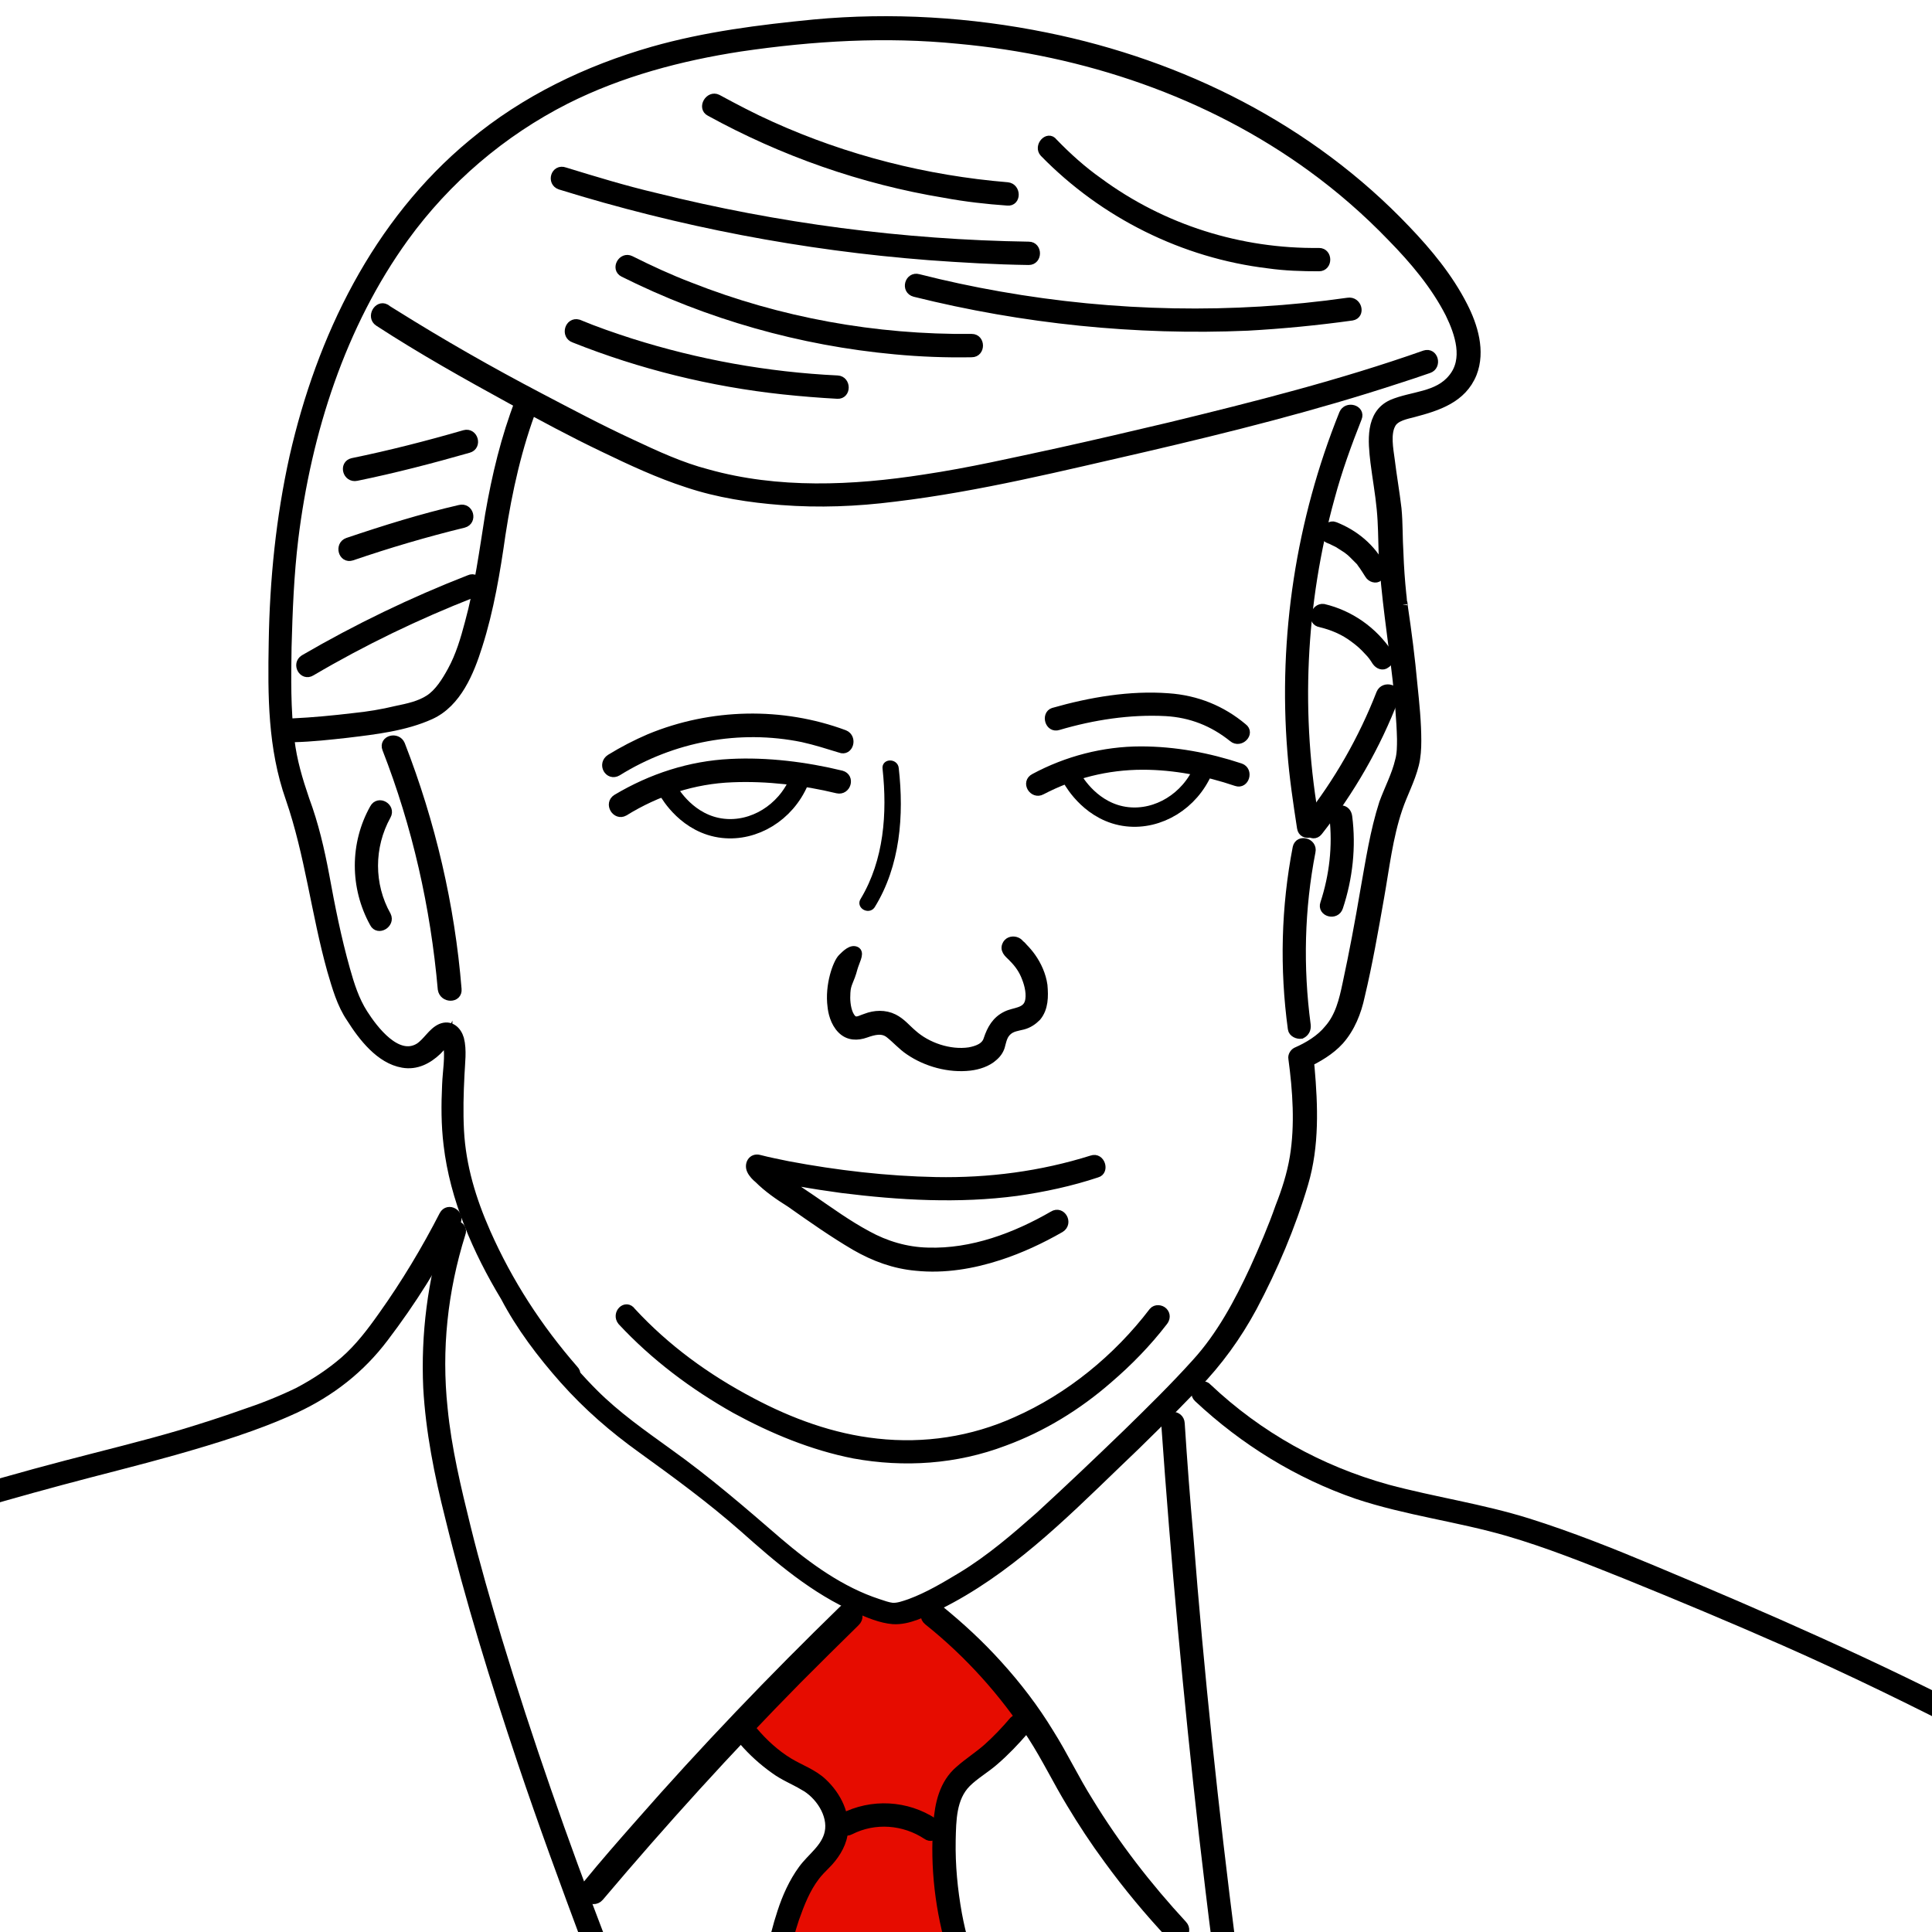
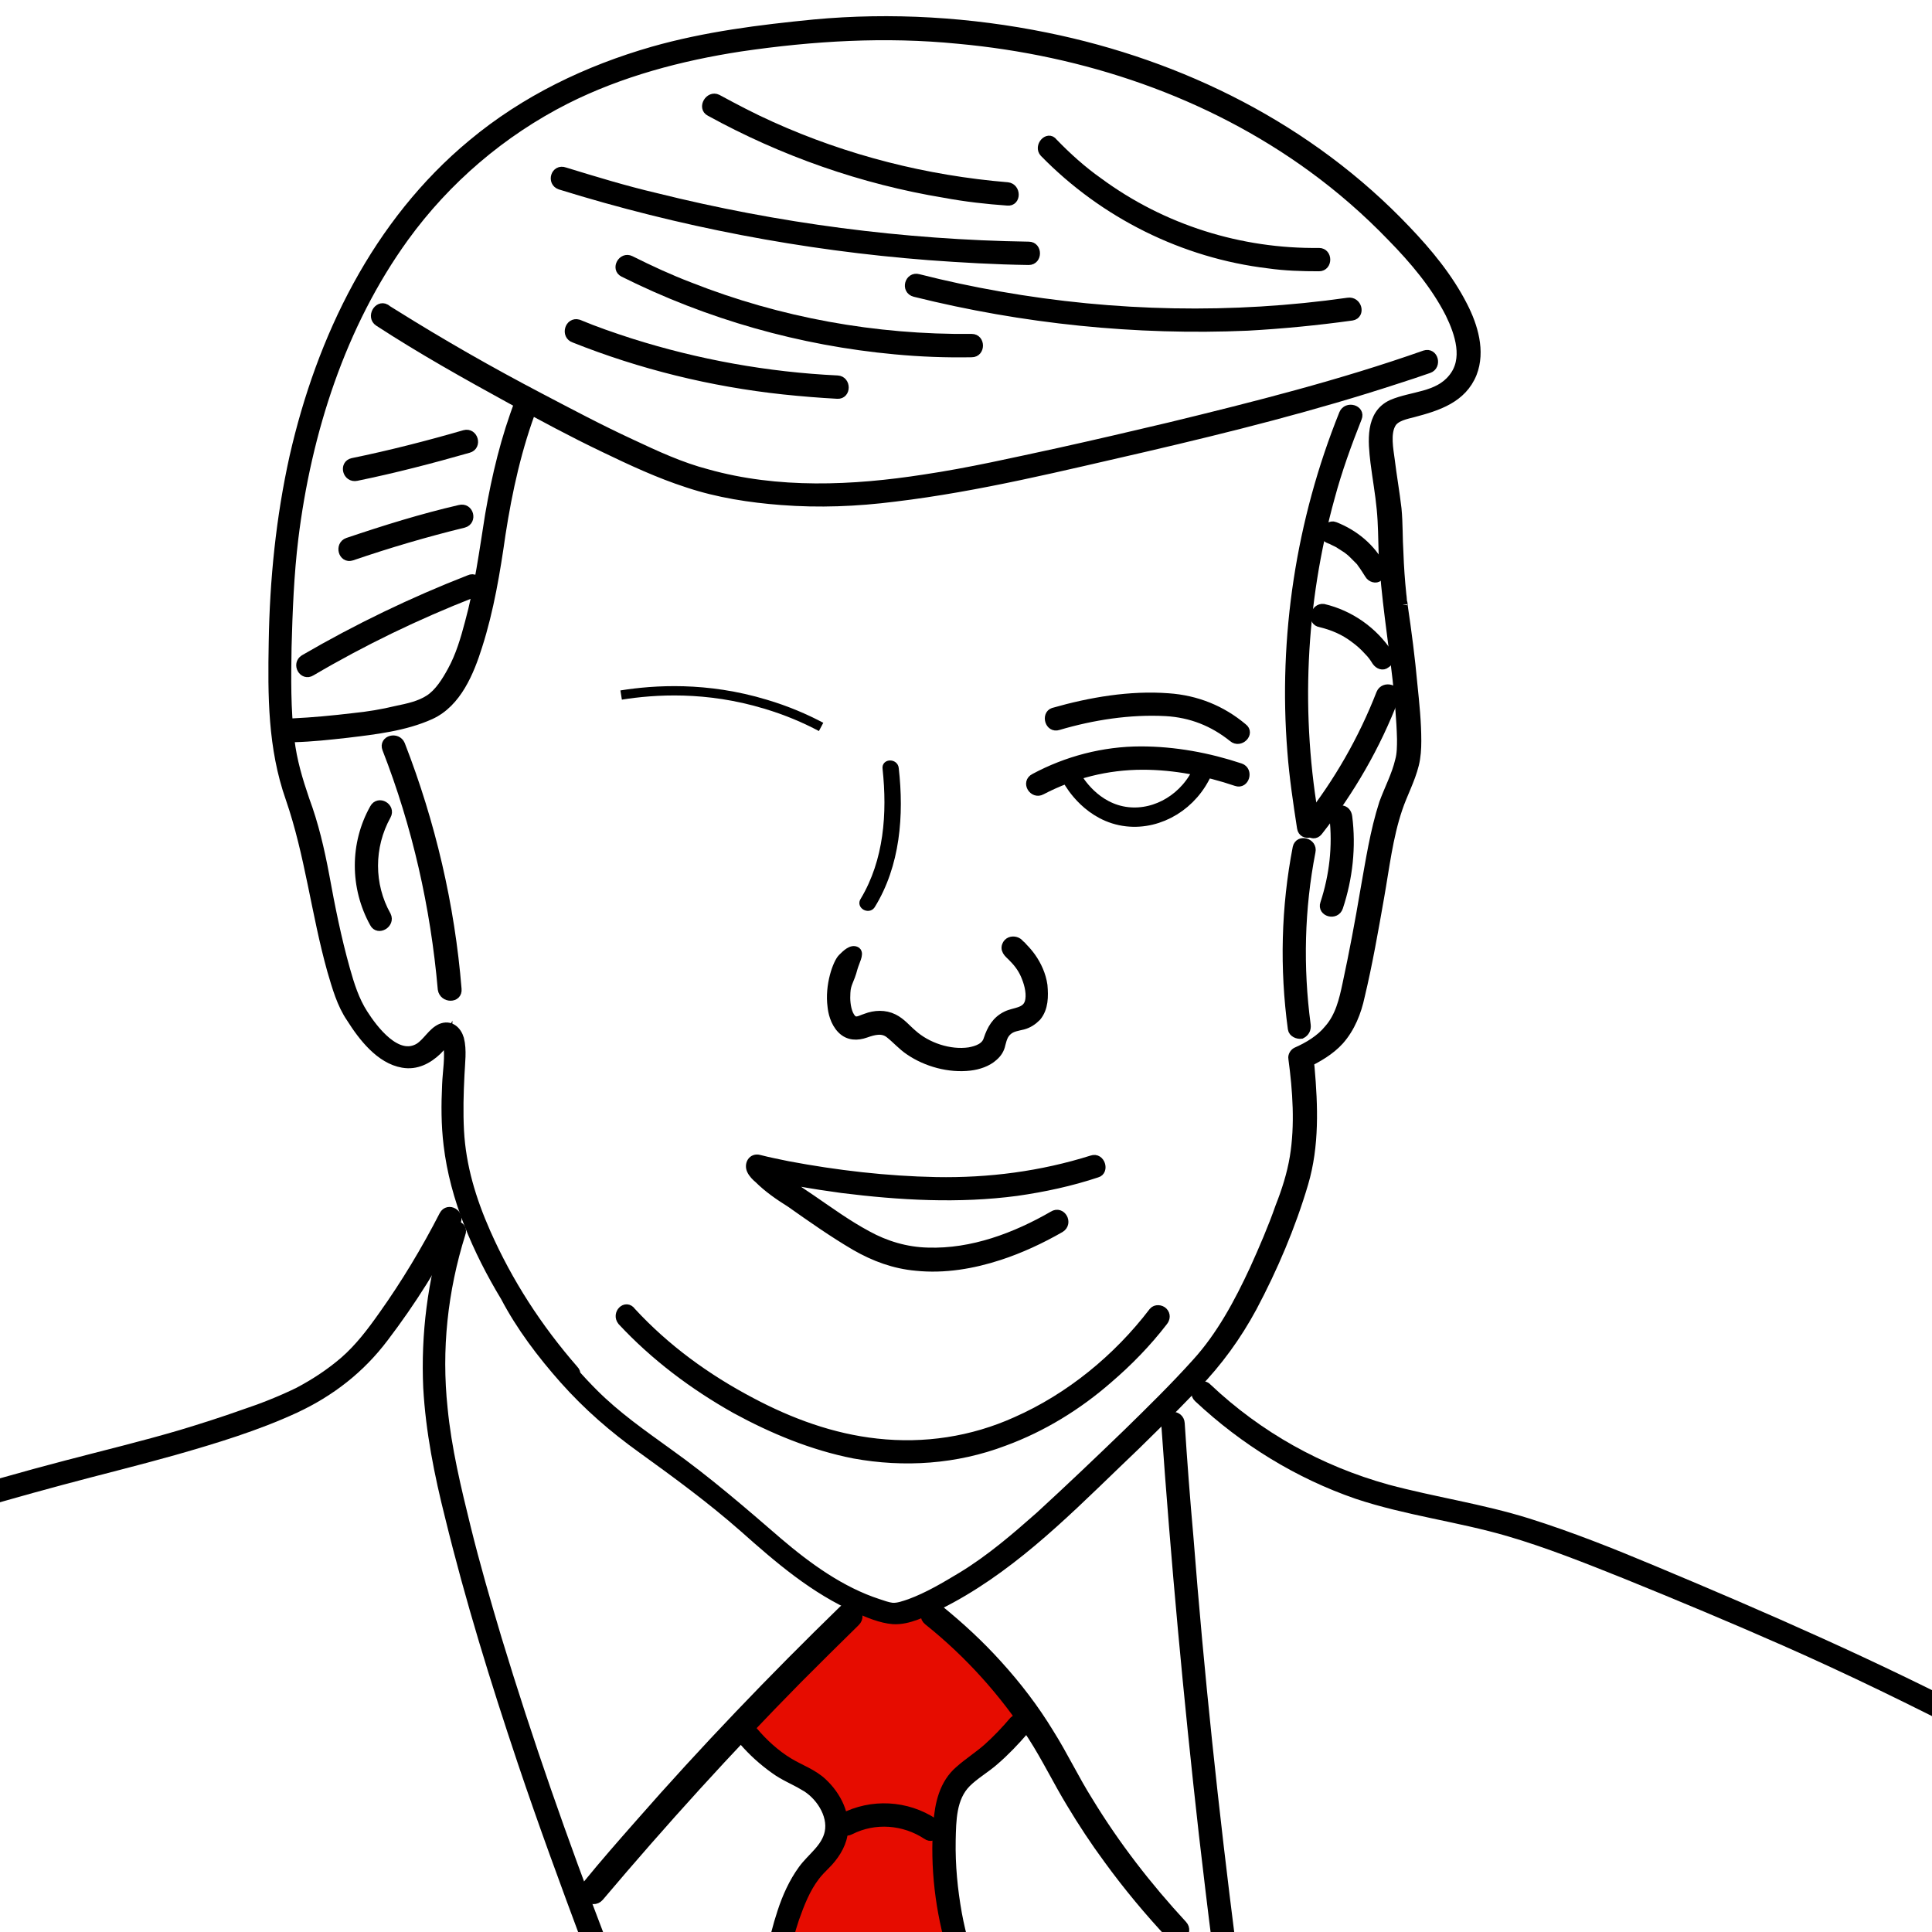
<svg xmlns="http://www.w3.org/2000/svg" version="1.1" id="Layer_1" x="0px" y="0px" viewBox="0 0 400 400" style="enable-background:new 0 0 400 400;" xml:space="preserve">
  <style type="text/css">
	.st0{fill:#E60C00;}
	.st1{stroke:#000000;stroke-width:1.931;stroke-miterlimit:10;}
	.st2{stroke:#000000;stroke-width:2;stroke-miterlimit:10;}
	.st3{stroke:#000000;stroke-width:1.358;stroke-miterlimit:10;}
	.st4{stroke:#000000;stroke-width:1.949;stroke-miterlimit:10;}
	.st5{stroke:#000000;stroke-width:1.967;stroke-miterlimit:10;}
	.st6{stroke:#000000;stroke-width:2.177;stroke-miterlimit:10;}
	.st7{stroke:#000000;stroke-width:2.047;stroke-miterlimit:10;}
	.st8{fill:none;stroke:#000000;stroke-width:4;stroke-miterlimit:10;}
+ 	.st9{fill:none;stroke:#000000;stroke-width:1.931;stroke-miterlimit:10;}
</style>
  <path class="st0" d="M162.3,401.2c3.8-7.6,11-24.4,9.7-26.9c-1.2-2.4-2.8-2.7-10.6-8.7c-7.1-5.5-8.4-7.1-8.2-8.7  c0.2-1.8,2-2.1,5.3-4.5c5.8-4.2,5.3-6.6,13.3-14.3c3.3-3.1,5-4.7,7.1-5.4c6-2.1,11.9,0.9,14.4,2.2c5.8,2.9,3.8,4.6,14.8,14.7  c2.3,2.1,4.1,3.6,4.1,5.8c0,2.6-2.4,4.1-6.1,7.5c-3.2,2.9-8.2,7.5-10.3,12.1c-1.4,2.9,0.7,19.9,2.8,27.1" />
  <g>
    <g>
      <path class="st1" d="M116.8,285.6c4.9,5.5,10.2,10.1,16.2,14.4c7.2,5.2,14.3,10.4,21,16.3c7.2,6.4,14.6,12.8,23.6,16.7    c2.2,1,4.8,2.1,7.3,2.3c3.2,0.2,6.6-1.6,9.4-3c14.1-7,25.4-18.2,36.6-29c5.7-5.4,11.2-10.9,16.6-16.5c4.7-4.9,8.5-10.1,11.8-16.2    c4.3-8.1,8-16.8,10.6-25.6c2.3-7.8,2-16,1.3-24c-0.1-0.7-0.1-1.4-0.2-2.1c-0.2,0.4-0.5,0.9-0.7,1.3c2.5-1.2,5.1-2.7,7-4.8    c2.3-2.6,3.6-5.9,4.3-9.2c1.6-6.7,2.8-13.6,4-20.4c1.1-6.2,1.8-12.5,3.8-18.4c1-3,2.6-5.9,3.4-9.1c0.4-1.6,0.5-3.3,0.5-4.9    c0-3.9-0.4-7.7-0.8-11.6c-0.5-5.5-1.2-10.9-2-16.3c0-0.3-0.1-1.1-0.1-0.4c-0.1-0.7-0.1-1.4-0.2-2c-0.3-2.9-0.5-5.7-0.6-8.6    c-0.2-3.1-0.1-6.1-0.4-9.2c-0.4-3.4-1-6.8-1.4-10.1c-0.3-2.2-0.9-5.4,0.2-7.4c0.8-1.6,3.2-2,4.7-2.4c4.9-1.3,10-2.9,12.1-8.1    c1.8-4.6,0.2-9.8-1.9-13.9c-3-5.9-7.3-11.1-11.9-15.9c-19.9-20.9-46.3-34.1-74.4-39.8c-15.7-3.2-32.1-4.2-48.1-2.7    c-11.2,1.1-22.4,2.5-33.3,5.6c-13.6,3.9-26.5,10.1-37.4,19.2C78,46.2,66.5,70,60.9,94.6c-2.8,12.6-4.1,25.5-4.3,38.4    c-0.2,11-0.2,21.8,3.5,32.3c4,11.6,5.3,23.8,8.6,35.6c1,3.4,2,7,4,9.9c2.4,3.8,6,8.5,10.7,9.3c2.8,0.5,5.2-0.8,7.1-2.6    c0.4-0.4,0.8-0.9,1.3-1.3c0.2-0.2,0.8-0.6,0.9-0.8c0,0.2,0.3-0.6,0-0.1c0,0.1-0.4-0.1-0.3-0.2l0.3,0.9c0.5,2.8-0.1,5.8-0.2,8.6    c-0.2,4.2-0.2,8.3,0.3,12.4c1.3,11.1,6,21.9,11.8,31.5C107.8,274.6,112.1,280.3,116.8,285.6c1.3,1.4,3.3-0.7,2-2    c-7.5-8.6-13.6-18-18.2-28.4c-3-6.8-5.1-13.7-5.5-21.1c-0.2-3.9-0.1-7.7,0.1-11.6c0.1-2.4,0.5-5.1-0.1-7.4c-0.5-1.7-1.9-3-3.8-2.2    c-1.8,0.8-2.8,2.9-4.5,4c-4.6,2.8-9.5-3.7-11.6-7c-1.8-2.8-2.8-6-3.7-9.2c-1.8-6.4-3.1-12.9-4.3-19.5c-1-5.3-2.2-10.5-4.1-15.6    c-1.4-4.1-2.6-8.1-3.1-12.4c-0.8-6.4-0.7-12.8-0.6-19.2c0.2-7.5,0.5-15.1,1.4-22.5c2.7-22,9.8-44.3,22.9-62.4    c8.7-12,20.2-21.8,33.4-28.5c11.3-5.7,23.8-9,36.2-10.9c15-2.2,30-3.1,45.1-1.6c26.2,2.4,51.9,11,73.3,26.6    c5.9,4.3,11.4,9.1,16.5,14.4c4.6,4.7,9,9.9,12,15.8c2,4.1,3.8,9.5,0.6,13.4c-3.1,3.9-8.4,3.6-12.6,5.4c-4.6,2.1-4,7.7-3.5,12    c0.4,3.2,1,6.5,1.3,9.7c0.3,3.1,0.3,6.1,0.4,9.2c0.5,8.8,1.9,17.5,2.9,26.2c0.4,4.1,0.8,8.1,0.9,12.2c0,1.5,0,3.1-0.4,4.5    c-0.7,3-2.2,5.8-3.3,8.8c-1.9,5.9-2.8,12-3.9,18.1c-1.1,6.5-2.3,12.9-3.7,19.4c-0.7,3.3-1.5,6.7-3.8,9.3c-1.7,2.1-4.2,3.6-6.7,4.7    c-0.4,0.2-0.8,0.8-0.7,1.3c0.9,6.7,1.4,13.8,0.3,20.5c-0.6,3.6-1.7,7-3,10.3c-1.5,4.3-3.4,8.7-5.3,12.9c-3.2,6.9-6.9,13.8-12,19.4    c-4.5,5-9.4,9.8-14.2,14.5c-6,5.8-12.1,11.6-18.2,17.2c-5.1,4.5-10.2,8.9-16.1,12.5c-3.5,2.1-7,4.2-10.8,5.6    c-1.2,0.4-2.5,0.9-3.7,0.8c-0.9-0.1-2-0.5-2.9-0.8c-7.7-2.5-14.6-7.5-20.7-12.7c-7.4-6.4-14.8-12.8-22.8-18.5    c-5.4-3.9-10.7-7.6-15.4-12.3c-1.4-1.4-2.9-3-4.2-4.5C117.6,282.1,115.6,284.1,116.8,285.6z" />
    </g>
  </g>
  <g>
    <g>
      <path class="st1" d="M78.4,66.6c8.9,5.8,18.2,11,27.5,16.1c6.4,3.5,12.7,6.9,19.2,10c5.6,2.7,11.4,5.4,17.3,7.3    c6.3,2.1,12.9,3.1,19.4,3.6c7.8,0.6,15.5,0.3,23.4-0.7c17.5-2.1,34.7-6.4,51.8-10.3c17.6-4.1,35.1-8.5,52.2-14.1    c2.2-0.7,4.3-1.4,6.6-2.2c1.7-0.6,1-3.4-0.8-2.8c-17.3,6.1-35.1,10.6-52.8,14.9c-7.6,1.8-15.3,3.6-23,5.3    c-9.3,2-18.4,4.1-27.8,5.5c-14.8,2.3-30.4,3-45-1.1c-5.4-1.4-10.6-3.8-15.7-6.2c-6.5-3-12.7-6.3-19-9.6    C101.4,76.9,91.4,71.2,81.5,65c-0.6-0.4-1.2-0.7-1.7-1.1C78.3,63.1,76.9,65.6,78.4,66.6L78.4,66.6z" />
    </g>
  </g>
  <g>
    <g>
      <path class="st1" d="M60.9,152.7c3.7-0.1,7.3-0.5,10.9-0.9c5.8-0.7,12-1.4,17.3-3.8c5.5-2.5,8.1-8.9,9.8-14.3    c2.4-7.5,3.7-15.4,4.8-23.1c1.4-9.1,3.4-18.1,6.7-26.7c0.7-1.7-2.1-2.5-2.8-0.8c-2.9,7.5-4.8,15.4-6.2,23.5    c-1.2,7.5-2.2,15.1-4.2,22.4c-0.9,3.4-1.9,6.8-3.6,9.9c-1.2,2.2-2.7,4.6-4.7,5.9s-4.4,1.8-6.8,2.3c-2.9,0.7-5.9,1.2-8.9,1.5    c-4.2,0.5-8.4,0.9-12.6,1.1C59,149.9,59,152.8,60.9,152.7L60.9,152.7z" />
    </g>
  </g>
  <g>
    <g>
      <path class="st1" d="M118.9,70c13.8,5.5,28.4,9.1,43.3,10.7c3.8,0.4,7.5,0.7,11.2,0.9c1.8,0.1,1.8-2.8,0-2.9    c-14.6-0.7-29-3.3-42.9-7.7c-3.7-1.2-7.2-2.4-10.8-3.9C117.9,66.6,117.1,69.4,118.9,70L118.9,70z" />
    </g>
  </g>
  <g>
    <g>
      <path class="st1" d="M129.1,56.4c17.6,8.8,36.7,14.2,56.2,16c5.3,0.5,10.6,0.7,15.9,0.6c1.8,0,1.8-2.9,0-2.9    c-20,0.2-39.9-3.4-58.4-10.7c-4.2-1.6-8.3-3.5-12.3-5.5C128.9,53.1,127.5,55.6,129.1,56.4L129.1,56.4z" />
    </g>
  </g>
  <g>
    <g>
      <path class="st1" d="M116,38.3c24.8,7.7,50.4,12.6,76.3,14.6c6.9,0.5,13.7,0.9,20.7,1c1.8,0,1.8-2.9,0-2.9    c-26.1-0.4-52-3.8-77.3-10.1c-6.4-1.5-12.6-3.4-18.8-5.3C115,34.9,114.2,37.7,116,38.3L116,38.3z" />
    </g>
  </g>
  <g>
    <g>
      <path class="st1" d="M189.4,60.5c22.5,5.6,45.8,8,68.9,7c7.2-0.4,14.4-1.1,21.6-2.1c1.8-0.3,1.1-3.1-0.8-2.8    c-23.9,3.4-48.4,2.9-72.2-1.3c-5.7-1-11.3-2.2-16.8-3.6C188.3,57.2,187.5,60,189.4,60.5L189.4,60.5z" />
    </g>
  </g>
  <g>
    <g>
      <path class="st1" d="M147,23.1c15.1,8.3,31.6,14.1,48.6,16.9c4.3,0.8,8.7,1.3,13,1.6c1.8,0.2,1.8-2.7,0-2.9    c-16.9-1.4-33.5-5.6-49-12.6c-3.8-1.7-7.4-3.6-11.1-5.6C146.9,19.7,145.4,22.3,147,23.1L147,23.1z" />
    </g>
  </g>
  <g>
    <g>
      <path class="st1" d="M216.2,31.6c12.4,12.7,28.9,20.9,46.4,23c3.5,0.5,7,0.6,10.5,0.6c1.8,0,1.8-2.9,0-2.9    c-16.3,0.2-32.4-4.8-45.7-14.6c-3.4-2.4-6.5-5.2-9.4-8.2C217,28.1,215,30.3,216.2,31.6L216.2,31.6z" />
    </g>
  </g>
  <g>
    <g>
      <path class="st1" d="M272.3,170.7c-4.1-22.5-3-45.8,3.1-67.8c1.5-5.6,3.5-11.1,5.6-16.4c0.7-1.7-2.1-2.5-2.8-0.8    c-8.9,22.1-12.6,46.2-10.7,69.9c0.4,5.3,1.2,10.6,2,15.8C269.8,173.3,272.6,172.5,272.3,170.7L272.3,170.7z" />
    </g>
  </g>
  <g>
    <g>
      <path class="st1" d="M272.9,172.1c6.6-8.4,12-17.7,15.8-27.7c0.7-1.7-2.1-2.5-2.8-0.8c-3.7,9.5-8.8,18.4-15.1,26.4    C269.7,171.4,271.7,173.6,272.9,172.1L272.9,172.1z" />
    </g>
  </g>
  <g>
    <g>
      <path class="st1" d="M94.6,204.8c-1.4-17.3-5.4-34.4-11.7-50.6c-0.7-1.7-3.5-1-2.8,0.8c6.2,15.9,10,32.7,11.5,49.8    C91.9,206.7,94.8,206.7,94.6,204.8L94.6,204.8z" />
    </g>
  </g>
  <g>
    <g>
      <path class="st2" d="M156.7,242.8c5.8,1.4,11.7,2.4,17.6,3.2c12,1.5,24.2,2.2,36.2,0.6c5.6-0.8,11.2-2,16.6-3.8    c1.5-0.4,0.7-3.2-1-2.6l0,0c-10.5,3.3-21.3,4.7-32.3,4.5c-10.3-0.2-20.6-1.4-30.7-3.3c-1.9-0.4-4-0.8-5.9-1.3    c-1.4-0.4-2.1,1-1.6,2.1c0.3,0.7,1,1.4,1.5,1.8c1.9,1.9,4.2,3.5,6.6,5c4.4,3.1,8.8,6.2,13.4,8.9c4,2.3,8.1,3.8,12.6,4.2    c5.8,0.6,11.7-0.4,17.2-2.2c4.3-1.4,8.6-3.4,12.6-5.7c1.6-1,0.2-3.5-1.4-2.5c-7.8,4.5-16.8,7.9-26,7.6c-4.5-0.1-8.8-1.4-12.6-3.5    c-4.1-2.2-7.8-4.9-11.6-7.5c-2.7-1.8-5.5-3.7-8-5.8c-0.6-0.5-1.1-1-1.5-1.5" />
    </g>
  </g>
  <g>
    <g>
      <path class="st1" d="M128.8,273.5c6.8,7.3,14.8,13.3,23.5,18.2c7.7,4.2,15.9,7.6,24.5,9.3c10.4,1.9,21.1,1.2,31.1-2.6    c7.9-2.9,15.2-7.4,21.5-12.9c4.2-3.6,8-7.5,11.4-11.9c0.5-0.6,0.6-1.4,0-2c-0.5-0.5-1.5-0.6-2,0c-7.4,9.7-17.3,17.8-28.4,22.7    c-9.1,4.1-19,5.6-28.9,4.5c-9.2-1-17.9-4.2-26-8.5c-9.3-4.9-17.7-11-24.8-18.7C129.6,270,127.6,272,128.8,273.5L128.8,273.5z" />
    </g>
  </g>
  <g>
    <g>
      <path class="st1" d="M174.4,198.4c-1,1-2.7,5.6-2.1,10c0.1,1,0.5,3.2,2,4.7c1.4,1.4,3.2,1.4,4.9,0.8c1.7-0.6,3.5-1.1,5,0.1    c1.4,1.1,2.6,2.5,4.1,3.5c3.5,2.4,8.2,3.7,12.5,3.2c1.7-0.2,3.6-0.8,4.9-2c0.8-0.7,1.3-1.5,1.5-2.5c0.3-1.1,0.5-2,1.4-2.8    s2-0.9,3.2-1.2c1.1-0.3,2-0.9,2.8-1.7c1.5-1.8,1.5-4.2,1.3-6.5c-0.3-2.1-1.2-4.1-2.4-5.8c-0.5-0.7-1.1-1.4-1.6-1.9    c-0.2-0.2-0.4-0.5-0.7-0.7c-0.1-0.1-0.1-0.1-0.2-0.2l-0.1-0.1c0.3,0.3,0.4,0.8,0.3,1.3c0.6-1.7-2.2-2.5-2.8-0.8    c-0.4,1.1,0.8,1.8,1.4,2.5c1.2,1.2,2.1,2.5,2.7,4.1c0.6,1.5,1.1,3.6,0.6,5.2c-0.7,2.1-3.1,1.9-4.7,2.7c-2.1,1-3.1,2.8-3.8,4.9    c-0.5,1.7-2.3,2.3-3.9,2.6c-4.1,0.6-8.8-1-11.8-3.7c-1.3-1.1-2.3-2.4-3.9-3.2c-1.8-0.9-3.9-0.8-5.7-0.1c-0.7,0.2-1.5,0.7-2.2,0.6    c-0.7-0.1-1.1-0.8-1.4-1.4c-0.6-1.4-0.7-3.1-0.6-4.5c0.1-2,0.8-2.4,1.5-5.1c0.4-1.4,1.3-2.9,0.7-3.4    C176.4,196.4,175.2,197.6,174.4,198.4z" />
    </g>
  </g>
  <g>
    <g>
-       <path class="st1" d="M127.8,159.7c11.4-7.1,25.2-9.7,38.4-7c2.7,0.6,5.2,1.4,7.8,2.2c1.7,0.7,2.5-2.1,0.8-2.8    c-12.9-4.8-27.5-4.5-40.3,0.8c-2.8,1.2-5.5,2.6-8.1,4.2C124.7,158.2,126.1,160.7,127.8,159.7L127.8,159.7z" />
-     </g>
-   </g>
-   <g>
-     <g>
      <path class="st1" d="M219.1,150.2c7.1-2.1,14.8-3.3,22.3-2.9c5.2,0.3,9.8,2.1,13.9,5.4c1.4,1.2,3.5-0.9,2-2    c-4.4-3.7-9.6-5.8-15.4-6.2c-7.9-0.6-16.1,0.8-23.8,3C216.6,148,217.3,150.8,219.1,150.2L219.1,150.2z" />
-     </g>
-   </g>
-   <g>
-     <g>
-       <path class="st1" d="M129.2,168c6.8-4.2,14.4-6.7,22.4-7c7.2-0.3,14.8,0.6,21.8,2.3c1.8,0.4,2.6-2.3,0.8-2.8    c-7.4-1.8-15.4-2.8-23-2.4c-8.3,0.4-16.3,3-23.5,7.3C126.1,166.4,127.6,168.9,129.2,168L129.2,168z" />
    </g>
  </g>
  <g>
    <g>
      <path class="st1" d="M215.6,163.6c6.5-3.4,13.6-5.2,21-5.2c6.6,0,13.2,1.3,19.4,3.4c1.7,0.6,2.5-2.2,0.8-2.8    c-6.6-2.2-13.6-3.5-20.6-3.5c-7.7,0-15.3,2-22,5.6C212.4,162,214,164.5,215.6,163.6L215.6,163.6z" />
    </g>
  </g>
  <g>
    <g>
      <path class="st3" d="M180.5,187.5c5.2-8.4,6-18.7,4.9-28.4c-0.1-1.3-2.2-1.3-2,0c1,9.3,0.3,19.1-4.6,27.3    C178,187.5,179.8,188.5,180.5,187.5L180.5,187.5z" />
    </g>
  </g>
  <g>
    <g>
      <path class="st1" d="M80,189.6c-3.6-6.4-3.6-14.3,0-20.8c0.9-1.6-1.6-3.1-2.5-1.4c-4.1,7.3-4.1,16.3,0,23.7    C78.3,192.7,80.8,191.2,80,189.6L80,189.6z" />
    </g>
  </g>
  <g>
    <g>
      <path class="st1" d="M270.4,212.2c-1.6-12-1.3-24.1,1-35.9c0.4-1.8-2.4-2.6-2.8-0.8c-2.4,12.4-2.7,25-1,37.5    c0.1,0.8,1.1,1.2,1.8,1.1C270.2,213.7,270.5,213,270.4,212.2L270.4,212.2z" />
    </g>
  </g>
  <g>
    <g>
      <path class="st1" d="M273.4,128.9c2.5,0.6,4.9,1.6,7,3.2c1.1,0.8,2,1.6,2.9,2.6c0.8,0.8,1.2,1.4,1.7,2.2c0.5,0.7,1.3,1,1.9,0.5    c0.7-0.4,1-1.4,0.5-2c-3.1-4.7-7.9-8.1-13.4-9.4C272.3,125.8,271.5,128.6,273.4,128.9L273.4,128.9z" />
    </g>
  </g>
  <g>
    <g>
      <path class="st1" d="M275.3,111.6c0.1,0,0.2,0.1,0.3,0.1c0.3,0.1-0.2-0.1,0,0s0.4,0.2,0.6,0.3c0.4,0.2,0.9,0.4,1.3,0.7    c0.5,0.3,0.9,0.6,1.4,0.9c0.4,0.3,0.8,0.6,1.3,1.1c0.4,0.4,0.8,0.8,1.2,1.2c0.2,0.2,0.4,0.4,0.5,0.6c0.1,0.1,0.1,0.2,0.2,0.3    c-0.2-0.2,0.1,0.1,0.1,0.1c0.5,0.7,0.9,1.4,1.3,2c0.4,0.7,1.4,1,1.9,0.5c0.7-0.4,0.9-1.3,0.5-2c-2-3.9-5.5-6.8-9.6-8.4    c-0.7-0.3-1.6,0.3-1.8,1.1C274.1,110.7,274.5,111.3,275.3,111.6L275.3,111.6z" />
    </g>
  </g>
  <g>
    <g>
      <path class="st1" d="M277.1,187.8c2-6,2.7-12.5,1.9-18.7c-0.1-0.8-0.6-1.4-1.4-1.4c-0.7,0-1.5,0.7-1.4,1.4c0.7,6.1,0,12.2-1.9,18    C273.7,188.8,276.5,189.6,277.1,187.8L277.1,187.8z" />
    </g>
  </g>
  <g>
    <g>
      <path class="st1" d="M97.2,120C85.4,124.6,74,130.1,63,136.5c-1.6,1-0.2,3.5,1.4,2.5c10.7-6.3,21.9-11.7,33.4-16.2    C99.7,122,98.9,119.2,97.2,120L97.2,120z" />
    </g>
  </g>
  <g>
    <g>
      <path class="st1" d="M95.2,105.5c-7.8,1.8-15.5,4.2-23.2,6.8c-1.7,0.6-1,3.4,0.8,2.8c7.6-2.6,15.4-4.9,23.2-6.8    C97.8,107.8,97.1,105,95.2,105.5L95.2,105.5z" />
    </g>
  </g>
  <g>
    <g>
      <path class="st1" d="M96.2,90c-7.6,2.2-15.4,4.2-23.2,5.8c-1.8,0.4-1.1,3.2,0.8,2.8C81.6,97,89.3,95,97,92.8    C98.8,92.3,98,89.5,96.2,90L96.2,90z" />
    </g>
  </g>
  <g>
    <g>
      <path class="st1" d="M-11.7,313.5c8.1-2.5,16.2-4.8,24.4-7c7.8-2.1,15.6-4,23.4-6.2c8.4-2.4,17-5,25-8.7    c7.3-3.4,13.5-8.2,18.4-14.7c5.7-7.5,10.7-15.4,14.9-23.9c0.9-1.6-1.6-3.1-2.5-1.4c-3.7,7.2-7.9,14.2-12.6,20.8    c-2.4,3.4-4.9,6.7-8,9.4c-2.9,2.5-6.1,4.6-9.5,6.4c-3.7,1.8-7.5,3.3-11.4,4.6c-4.2,1.5-8.6,2.9-12.9,4.2    c-7.8,2.3-15.7,4.2-23.7,6.3c-8.8,2.3-17.6,4.8-26.3,7.5C-14.2,311.2-13.4,314-11.7,313.5L-11.7,313.5z" />
    </g>
  </g>
  <g>
    <g>
      <path class="st4" d="M92.8,254.7c-3.3,10.5-4.7,21.6-4.2,32.6c0.5,9,2.3,18,4.5,26.7c4.2,17.2,9.4,34,15,50.7    c4.3,12.8,8.9,25.3,13.6,37.9c0.7,1.8,3.5,1,2.8-0.8c-7.9-20.6-15.2-41.4-21.6-62.5c-2.3-7.7-4.5-15.3-6.4-23    c-2-8.1-4-16.4-4.8-24.7c-1.3-12.2,0-24.4,3.7-36.2C96.1,253.7,93.3,252.9,92.8,254.7L92.8,254.7z" />
    </g>
  </g>
  <g>
    <g>
      <path class="st5" d="M254.9,402.9c-3.6-28.2-6.6-56.4-8.8-84.7c-0.7-7.8-1.3-15.7-1.8-23.5c-0.1-1.9-3-1.9-2.9,0    c2,28.5,4.6,56.7,7.8,85.1c0.9,7.7,1.8,15.4,2.8,23.1c0.1,0.8,0.6,1.5,1.4,1.5C254.2,404.4,255,403.7,254.9,402.9L254.9,402.9z" />
    </g>
  </g>
  <g>
    <g>
      <path class="st1" d="M248.1,289.4c9.5,8.9,20.7,15.8,32.9,20c10.2,3.4,21,4.7,31.3,7.7c8.2,2.4,16.2,5.6,24.2,8.8    c11.1,4.5,22.1,9.1,33,13.9c13.6,6,26.9,12.5,40.1,19.3c1.6,0.9,3.1-1.6,1.4-2.5c-22.4-11.7-45.5-21.8-68.7-31.5    c-8.6-3.6-17.1-7-26-9.8c-9.6-3-19.4-4.4-29.1-7c-14-3.9-26.6-10.9-37.2-20.9C248.8,286,246.7,288.1,248.1,289.4L248.1,289.4z" />
    </g>
  </g>
  <g>
    <g>
      <path class="st6" d="M124,392.6c13.1-15.5,26.7-30.5,41-45c4-4,8-8,12-11.9c1.5-1.4-0.8-3.8-2.3-2.3c-14.6,14.2-28.8,29-42.2,44.3    c-3.7,4.2-7.3,8.3-10.8,12.6C120.3,391.9,122.6,394.2,124,392.6L124,392.6z" />
    </g>
  </g>
  <g>
    <g>
      <path class="st7" d="M192.2,335.5c8.4,6.7,15.8,14.9,21.6,23.9c2.9,4.5,5.2,9.3,8,13.9c2.4,4,4.9,7.8,7.7,11.6    c4,5.5,8.4,10.8,13.1,15.8c1.3,1.4,3.5-0.7,2.2-2.1c-7.3-7.9-13.9-16.4-19.5-25.6c-2.9-4.6-5.2-9.5-8.1-14.1    c-3.1-5.1-6.7-9.8-10.7-14.2c-3.7-4.1-7.7-7.8-12-11.3C192.9,332,190.6,334.2,192.2,335.5L192.2,335.5z" />
    </g>
  </g>
  <g>
    <g>
      <path class="st1" d="M153.9,360.4c1.9,2.2,4.1,4.2,6.5,5.9c1.9,1.4,4,2.2,6,3.4c3.2,1.7,6.1,5.9,5.3,9.7c-0.7,3.3-3.7,5.2-5.5,7.7    c-1.9,2.6-3.3,5.7-4.3,8.8c-1.9,5.7-2.9,11.7-3.6,17.7c-0.2,1.8,2.7,1.8,2.9,0c0.6-5.5,1.5-11.1,3.3-16.4c1.1-3.1,2.3-6.2,4.3-8.8    c0.6-0.8,1.4-1.6,2.2-2.4c1.6-1.6,3.1-3.8,3.5-6.1c0.8-4-1.3-8.1-4.2-10.8c-2-1.9-4.7-2.8-7-4.2c-2.8-1.7-5.3-4-7.4-6.5    C154.8,356.9,152.8,358.9,153.9,360.4L153.9,360.4z" />
    </g>
  </g>
  <g>
    <g>
      <path class="st1" d="M209.9,356.3c-1.6,1.9-3.5,3.9-5.4,5.6c-1.8,1.6-4,3-5.8,4.6c-3.3,2.8-4.2,7-4.5,11.1    c-0.7,8.9,0.4,18.1,3,26.6c1.9,6.5,4.5,12.6,7.7,18.5c0.9,1.6,3.4,0.2,2.5-1.4c-4.2-7.8-7.6-16.3-9.2-25c-0.9-5-1.4-10.1-1.3-15.3    c0.1-4.1,0.1-8.8,3.2-11.9c1.7-1.7,4-3,5.8-4.6c2.2-1.9,4.2-4,6.1-6.2C213.2,357,211.2,355,209.9,356.3L209.9,356.3z" />
    </g>
  </g>
  <g>
    <g>
      <path class="st1" d="M176,378.9c5.1-2.6,11.2-2.1,15.9,1c1.5,1.1,3-1.4,1.4-2.5c-5.6-3.7-12.8-4.1-18.8-1    C172.9,377.3,174.3,379.8,176,378.9L176,378.9z" />
    </g>
  </g>
  <path class="st1" d="M139.6,164.3" />
-   <path class="st8" d="M138.3,163.6c0.4,0.7,4.1,7.1,11.4,7.9c6.4,0.7,12.9-3.2,15.7-9.7" />
  <path class="st8" d="M222,161.2c0.4,0.7,4.1,7.1,11.4,7.9c6.4,0.7,12.9-3.2,15.7-9.7" />
+   <path class="st9" d="M170,150.5c-3.2-1.7-7.1-3.4-11.5-4.7c-12.2-3.7-23-3-29.9-1.9" />
</svg>
